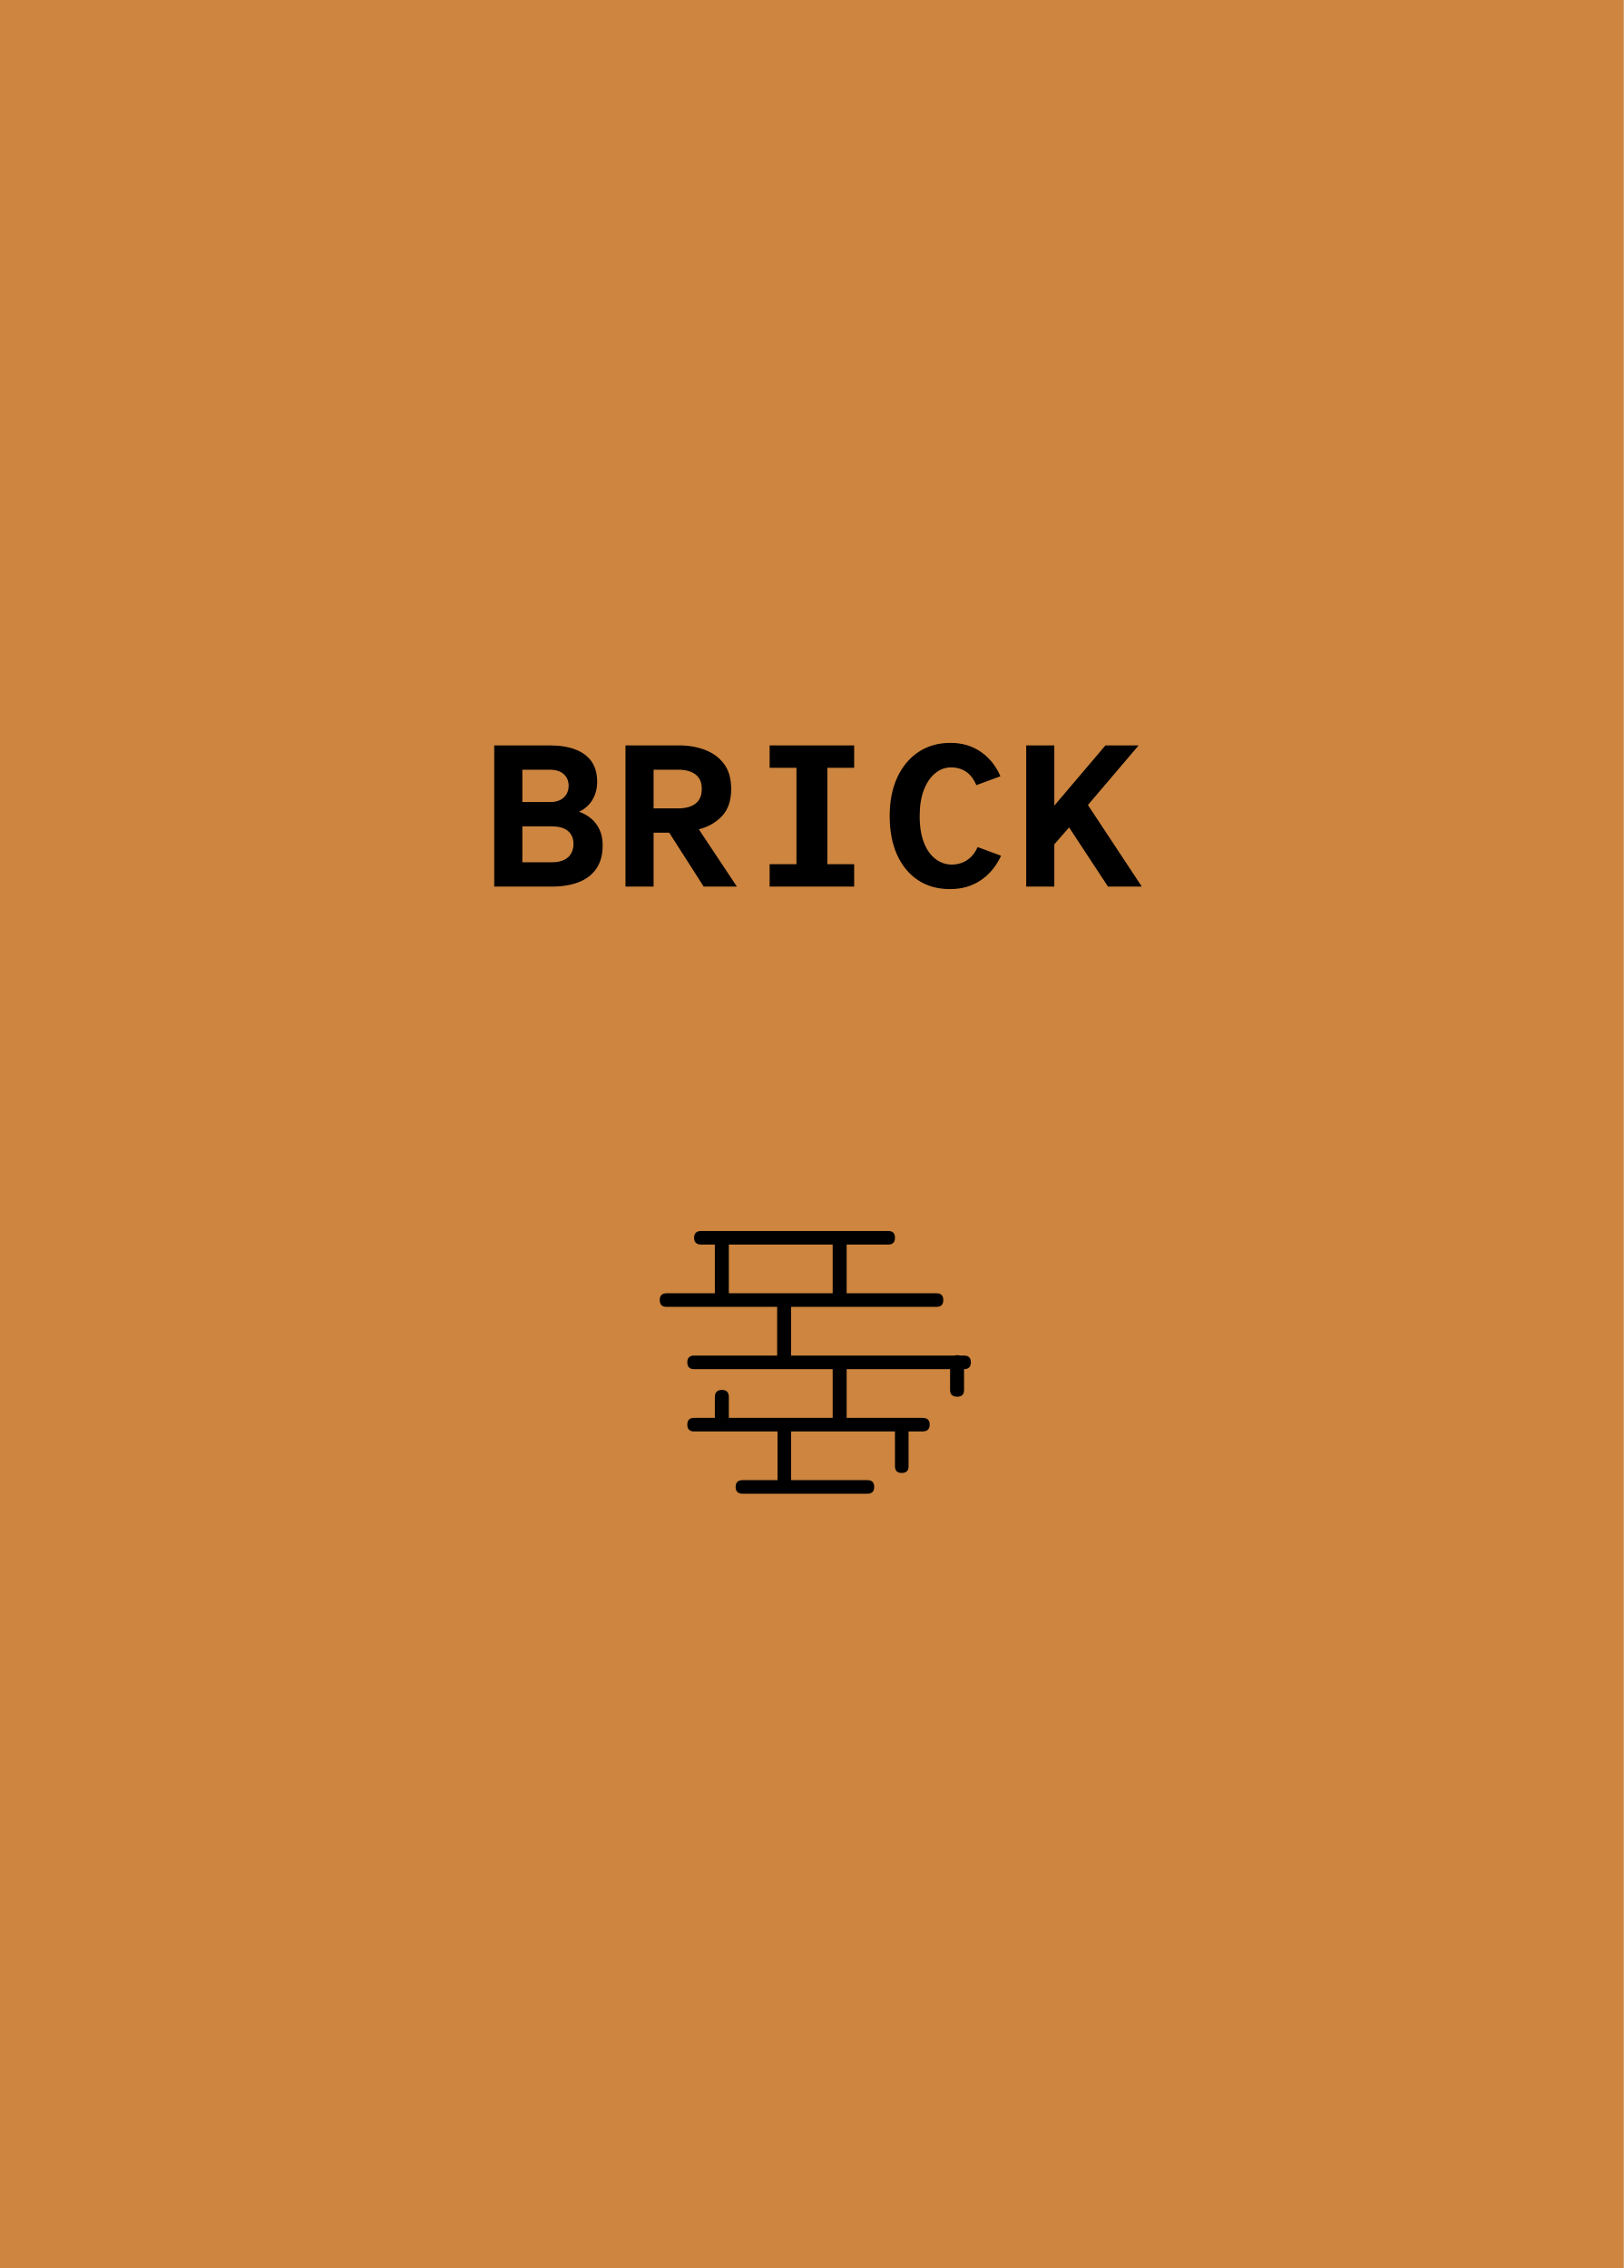
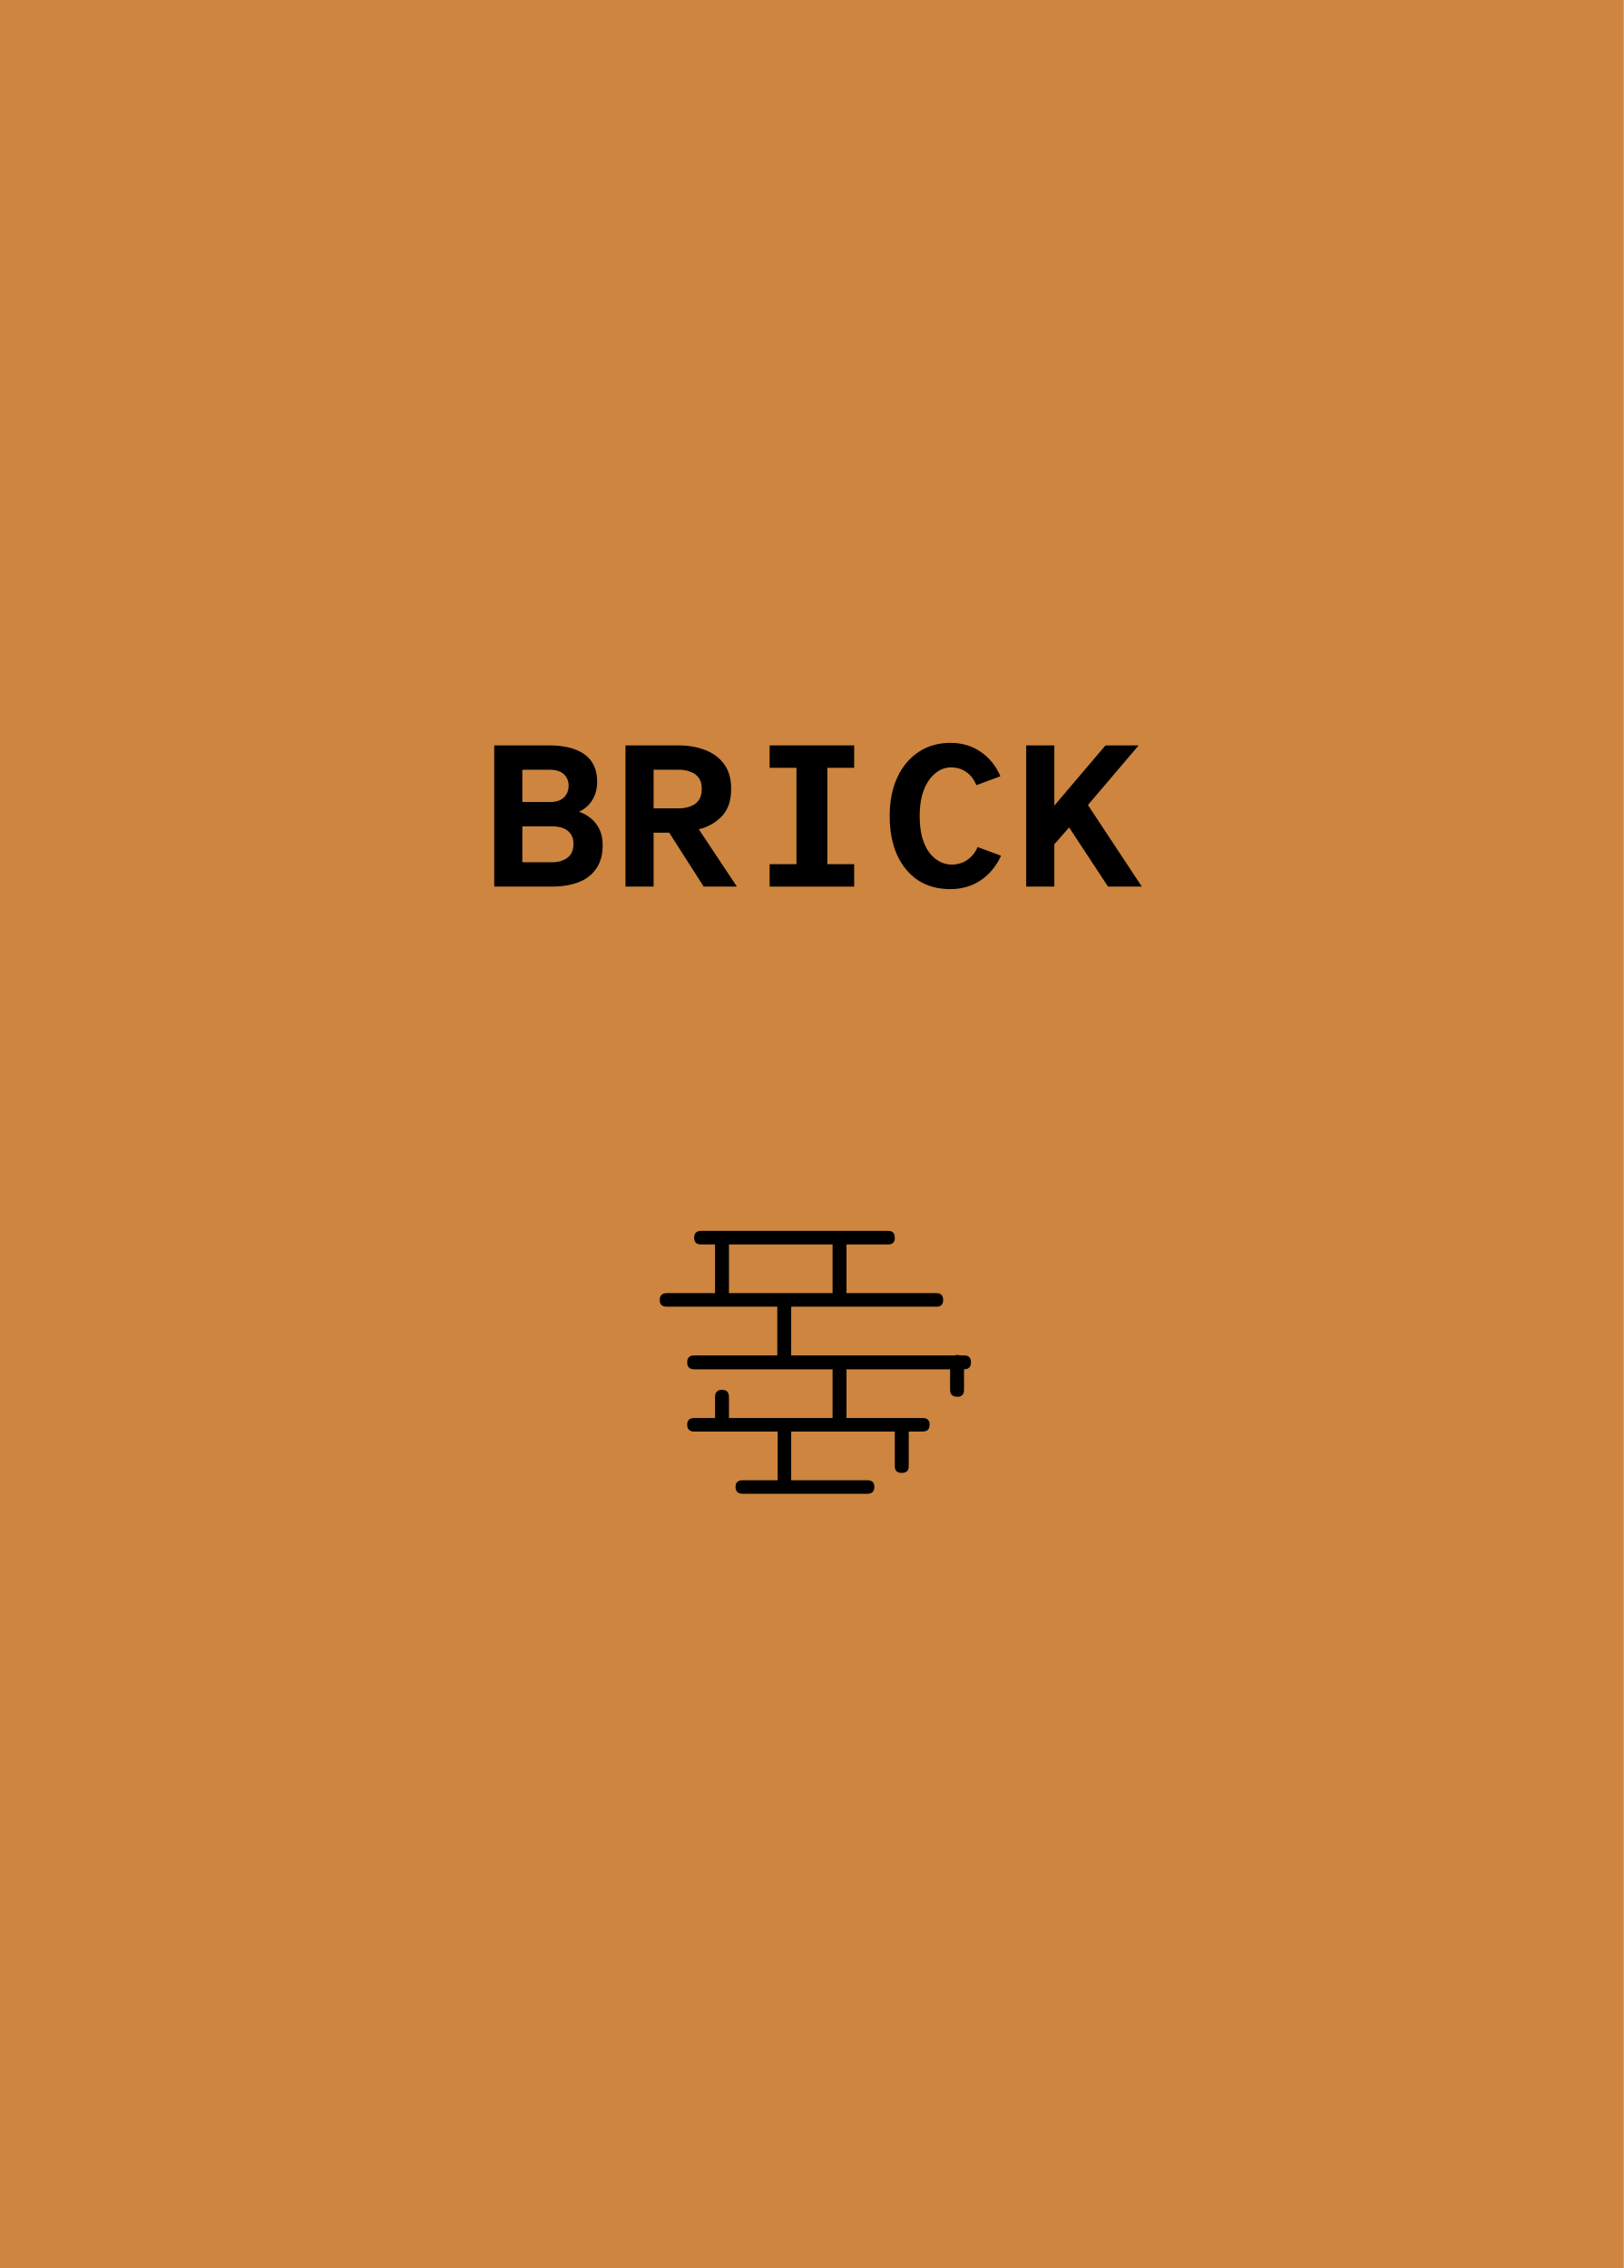
<svg xmlns="http://www.w3.org/2000/svg" width="63mm" height="88mm" viewBox="0 0 63 88">
  <rect width="63" height="88" fill="peru" />
-   <path d="M21.414 34.400L19.175 34.400L19.175 28.922L21.316 28.922Q21.914 28.922 22.328 29.082Q22.742 29.242 22.956 29.554Q23.169 29.865 23.169 30.341L23.169 30.341Q23.169 30.595 23.087 30.821Q23.005 31.046 22.849 31.218Q22.693 31.391 22.464 31.497L22.464 31.497Q22.710 31.579 22.919 31.747Q23.128 31.915 23.255 32.178Q23.382 32.440 23.382 32.801L23.382 32.801Q23.382 33.342 23.140 33.699Q22.898 34.056 22.455 34.228Q22.013 34.400 21.414 34.400L21.414 34.400ZM20.266 32.063L20.266 33.457L21.406 33.457Q21.685 33.457 21.873 33.371Q22.062 33.285 22.156 33.121Q22.250 32.957 22.250 32.744L22.250 32.744Q22.250 32.424 22.037 32.243Q21.824 32.063 21.398 32.063L21.398 32.063L20.266 32.063ZM20.266 29.865L20.266 31.120L21.340 31.120Q21.685 31.120 21.873 30.944Q22.062 30.767 22.062 30.489L22.062 30.489Q22.062 30.210 21.873 30.038Q21.685 29.865 21.324 29.865L21.324 29.865L20.266 29.865ZM25.358 34.400L24.268 34.400L24.268 28.922L26.342 28.922Q26.900 28.922 27.359 29.099Q27.818 29.275 28.093 29.644Q28.368 30.013 28.368 30.612L28.368 30.612Q28.368 31.284 28.015 31.661Q27.662 32.038 27.113 32.178L27.113 32.178L28.589 34.400L27.302 34.400L25.965 32.309L25.358 32.309L25.358 34.400ZM25.358 29.865L25.358 31.366L26.326 31.366Q26.588 31.366 26.793 31.288Q26.998 31.210 27.113 31.046Q27.228 30.882 27.228 30.612L27.228 30.612Q27.228 30.341 27.113 30.181Q26.998 30.021 26.793 29.943Q26.588 29.865 26.326 29.865L26.326 29.865L25.358 29.865ZM33.140 34.400L29.860 34.400L29.860 33.531L30.901 33.531L30.901 29.792L29.860 29.792L29.860 28.922L33.140 28.922L33.140 29.792L32.099 29.792L32.099 33.531L33.140 33.531L33.140 34.400ZM36.863 34.498L36.863 34.498Q36.141 34.498 35.616 34.150Q35.092 33.801 34.805 33.166Q34.518 32.530 34.518 31.661L34.518 31.661Q34.518 30.800 34.813 30.165Q35.108 29.529 35.637 29.177Q36.166 28.824 36.879 28.824L36.879 28.824Q37.543 28.824 38.048 29.168Q38.552 29.513 38.814 30.120L38.814 30.120L37.880 30.464Q37.732 30.111 37.482 29.943Q37.232 29.775 36.904 29.775L36.904 29.775Q36.559 29.775 36.285 30.001Q36.010 30.226 35.846 30.644Q35.682 31.063 35.682 31.661L35.682 31.661Q35.682 32.276 35.846 32.694Q36.010 33.113 36.297 33.330Q36.584 33.547 36.937 33.547L36.937 33.547Q37.117 33.547 37.306 33.482Q37.494 33.416 37.658 33.264Q37.822 33.113 37.929 32.867L37.929 32.867L38.839 33.203Q38.560 33.810 38.052 34.154Q37.543 34.498 36.863 34.498ZM40.905 34.400L39.815 34.400L39.815 28.922L40.905 28.922L40.905 31.259L42.890 28.922L44.177 28.922L42.209 31.235L44.300 34.400L42.988 34.400L41.479 32.104L40.905 32.760L40.905 34.400Z" fill="black" />
-   <path d="M30.152 50.443L30.152 52.860Q30.152 53.124 30.431 53.124L30.431 53.124Q30.694 53.124 30.694 52.860L30.694 52.860L30.694 50.443Q30.694 50.180 30.431 50.180L30.431 50.180Q30.152 50.180 30.152 50.443L30.152 50.443ZM25.860 50.707L36.334 50.707Q36.598 50.707 36.598 50.443L36.598 50.443Q36.598 50.180 36.334 50.180L36.334 50.180L25.860 50.180Q25.597 50.180 25.597 50.443L25.597 50.443Q25.597 50.707 25.860 50.707L25.860 50.707ZM32.848 50.443L32.848 48.290Q32.848 48.026 32.569 48.026L32.569 48.026Q32.306 48.026 32.306 48.290L32.306 48.290L32.306 50.443Q32.306 50.707 32.569 50.707L32.569 50.707Q32.848 50.707 32.848 50.443L32.848 50.443ZM26.930 53.124L37.403 53.124Q37.667 53.124 37.667 52.860L37.667 52.860Q37.667 52.597 37.403 52.597L37.403 52.597L26.930 52.597Q26.666 52.597 26.666 52.860L26.666 52.860Q26.666 53.124 26.930 53.124L26.930 53.124ZM32.306 52.860L32.306 55.277Q32.306 55.541 32.584 55.541L32.584 55.541Q32.848 55.541 32.848 55.277L32.848 55.277L32.848 52.860Q32.848 52.597 32.584 52.597L32.584 52.597Q32.306 52.597 32.306 52.860L32.306 52.860ZM26.930 55.541L35.792 55.541Q36.070 55.541 36.070 55.277L36.070 55.277Q36.070 55.014 35.792 55.014L35.792 55.014L26.930 55.014Q26.666 55.014 26.666 55.277L26.666 55.277Q26.666 55.541 26.930 55.541L26.930 55.541ZM30.167 55.277L30.167 57.431Q30.167 57.694 30.431 57.694L30.431 57.694Q30.694 57.694 30.694 57.431L30.694 57.431L30.694 55.277Q30.694 55.014 30.431 55.014L30.431 55.014Q30.167 55.014 30.167 55.277L30.167 55.277ZM27.208 48.290L34.459 48.290Q34.723 48.290 34.723 48.026L34.723 48.026Q34.723 47.763 34.459 47.763L34.459 47.763L27.208 47.763Q26.930 47.763 26.930 48.026L26.930 48.026Q26.930 48.290 27.208 48.290L27.208 48.290ZM28.277 50.443L28.277 48.026Q28.277 47.763 27.999 47.763L27.999 47.763Q27.735 47.763 27.735 48.026L27.735 48.026L27.735 50.443Q27.735 50.707 27.999 50.707L27.999 50.707Q28.277 50.707 28.277 50.443L28.277 50.443ZM27.735 54.208L27.735 55.277Q27.735 55.541 28.014 55.541L28.014 55.541Q28.277 55.541 28.277 55.277L28.277 55.277L28.277 54.208Q28.277 53.930 28.014 53.930L28.014 53.930Q27.735 53.930 27.735 54.208L27.735 54.208ZM30.152 50.443L30.152 52.860Q30.152 53.124 30.431 53.124L30.431 53.124Q30.694 53.124 30.694 52.860L30.694 52.860L30.694 50.443Q30.694 50.180 30.431 50.180L30.431 50.180Q30.152 50.180 30.152 50.443L30.152 50.443ZM35.250 56.889L35.250 55.541Q35.250 55.277 34.986 55.277L34.986 55.277Q34.723 55.277 34.723 55.541L34.723 55.541L34.723 56.889Q34.723 57.152 34.986 57.152L34.986 57.152Q35.250 57.152 35.250 56.889L35.250 56.889ZM28.819 57.958L33.653 57.958Q33.917 57.958 33.917 57.694L33.917 57.694Q33.917 57.431 33.653 57.431L33.653 57.431L28.819 57.431Q28.541 57.431 28.541 57.694L28.541 57.694Q28.541 57.958 28.819 57.958L28.819 57.958ZM36.861 52.860L36.861 53.930Q36.861 54.193 37.140 54.193L37.140 54.193Q37.403 54.193 37.403 53.930L37.403 53.930L37.403 52.860Q37.403 52.582 37.140 52.582L37.140 52.582Q36.861 52.582 36.861 52.860L36.861 52.860Z" fill="black" />
+   <g fill="black">
+     <use href="#glyph0" transform="translate(18.544 34.4) scale(8.2)" />
+     <use href="#glyph1" transform="translate(23.7264 34.4) scale(8.2)" />
+     <use href="#glyph2" transform="translate(28.9088 34.4) scale(8.2)" />
+     <use href="#glyph3" transform="translate(34.0912 34.4) scale(8.2)" />
+     <use href="#glyph4" transform="translate(39.2736 34.4) scale(8.2)" />
+   </g>
+   <g fill="black">
+     <use href="#glyph5" transform="translate(21.83203 58.5) scale(15)" />
+   </g>
+   <defs>
+     <path id="glyph0" d="M0.35 0L0.077 0L0.077-0.668L0.338-0.668Q0.411-0.668 0.462-0.648Q0.512-0.629 0.538-0.591Q0.564-0.553 0.564-0.495L0.564-0.495Q0.564-0.464 0.554-0.436Q0.544-0.409 0.525-0.388Q0.506-0.367 0.478-0.354L0.478-0.354Q0.508-0.344 0.533-0.324Q0.559-0.303 0.575-0.271Q0.59-0.239 0.59-0.195L0.59-0.195Q0.59-0.129 0.56-0.086Q0.531-0.042 0.477-0.021Q0.423 0 0.35 0L0.35 0ZM0.21-0.285L0.21-0.115L0.349-0.115Q0.383-0.115 0.406-0.126Q0.429-0.136 0.441-0.156Q0.452-0.176 0.452-0.202L0.452-0.202Q0.452-0.241 0.426-0.263Q0.4-0.285 0.348-0.285L0.348-0.285L0.21-0.285ZM0.21-0.553L0.21-0.4L0.341-0.4Q0.383-0.4 0.406-0.421Q0.429-0.443 0.429-0.477L0.429-0.477Q0.429-0.511 0.406-0.532Q0.383-0.553 0.339-0.553L0.339-0.553L0.21-0.553Z" />
+     <path id="glyph1" d="M0.199 0L0.066 0L0.066-0.668L0.319-0.668Q0.387-0.668 0.443-0.646Q0.499-0.625 0.532-0.58Q0.566-0.535 0.566-0.462L0.566-0.462Q0.566-0.38 0.523-0.334Q0.48-0.288 0.413-0.271L0.413-0.271L0.593 0L0.436 0L0.273-0.255L0.199-0.255L0.199 0ZM0.199-0.553L0.199-0.37L0.317-0.37Q0.349-0.37 0.374-0.38Q0.399-0.389 0.413-0.409Q0.427-0.429 0.427-0.462L0.427-0.462Q0.427-0.495 0.413-0.514Q0.399-0.534 0.374-0.543Q0.349-0.553 0.317-0.553L0.317-0.553L0.199-0.553Z" />
+     <path id="glyph2" d="M0.516 0L0.116 0L0.116-0.106L0.243-0.106L0.243-0.562L0.116-0.562L0.116-0.668L0.516-0.668L0.516-0.562L0.389-0.562L0.389-0.106L0.516-0.106L0.516 0Z" />
+     <path id="glyph3" d="M0.338 0.012L0.338 0.012Q0.25 0.012 0.186-0.03Q0.122-0.073 0.087-0.15Q0.052-0.228 0.052-0.334L0.052-0.334Q0.052-0.439 0.088-0.516Q0.124-0.594 0.189-0.637Q0.253-0.68 0.34-0.68L0.34-0.68Q0.421-0.68 0.482-0.638Q0.544-0.596 0.576-0.522L0.576-0.522L0.462-0.48Q0.444-0.523 0.413-0.543Q0.383-0.564 0.343-0.564L0.343-0.564Q0.301-0.564 0.268-0.536Q0.234-0.509 0.214-0.458Q0.194-0.407 0.194-0.334L0.194-0.334Q0.194-0.259 0.214-0.208Q0.234-0.157 0.269-0.131Q0.304-0.104 0.347-0.104L0.347-0.104Q0.369-0.104 0.392-0.112Q0.415-0.12 0.435-0.139Q0.455-0.157 0.468-0.187L0.468-0.187L0.579-0.146Q0.545-0.072 0.483-0.03Q0.421 0.012 0.338 0.012Z" />
+     <path id="glyph4" d="M0.199 0L0.066 0L0.066-0.668L0.199-0.668L0.199-0.383L0.441-0.668L0.598-0.668L0.358-0.386L0.613 0L0.453 0L0.269-0.28L0.199-0.2L0.199 0Z" />
+     <path id="glyph5" d="M0.555-0.537L0.555-0.376Q0.555-0.358 0.573-0.358L0.573-0.358Q0.591-0.358 0.591-0.376L0.591-0.376L0.591-0.537Q0.591-0.555 0.573-0.555L0.573-0.555Q0.555-0.555 0.555-0.537L0.555-0.537ZM0.269-0.52L0.967-0.52Q0.984-0.52 0.984-0.537L0.984-0.537Q0.984-0.555 0.967-0.555L0.967-0.555L0.269-0.555Q0.251-0.555 0.251-0.537L0.251-0.537Q0.251-0.52 0.269-0.52L0.269-0.52ZM0.734-0.537L0.734-0.681Q0.734-0.698 0.716-0.698L0.716-0.698Q0.698-0.698 0.698-0.681L0.698-0.681L0.698-0.537Q0.698-0.52 0.716-0.52L0.716-0.52Q0.734-0.52 0.734-0.537L0.734-0.537ZM0.34-0.358L1.038-0.358Q1.056-0.358 1.056-0.376L1.056-0.376Q1.056-0.394 1.038-0.394L1.038-0.394L0.34-0.394Q0.322-0.394 0.322-0.376L0.322-0.376Q0.322-0.358 0.34-0.358L0.34-0.358ZM0.698-0.376L0.698-0.215Q0.698-0.197 0.717-0.197L0.717-0.197Q0.734-0.197 0.734-0.215L0.734-0.215L0.734-0.376Q0.734-0.394 0.717-0.394L0.717-0.394Q0.698-0.394 0.698-0.376L0.698-0.376ZM0.34-0.197L0.931-0.197Q0.949-0.197 0.949-0.215L0.949-0.215Q0.949-0.232 0.931-0.232L0.931-0.232L0.34-0.232Q0.322-0.232 0.322-0.215L0.322-0.215Q0.322-0.197 0.34-0.197L0.34-0.197ZM0.556-0.215L0.556-0.071Q0.556-0.054 0.573-0.054L0.573-0.054Q0.591-0.054 0.591-0.071L0.591-0.071L0.591-0.215Q0.591-0.232 0.573-0.232L0.573-0.232Q0.556-0.232 0.556-0.215L0.556-0.215ZM0.358-0.681L0.842-0.681Q0.859-0.681 0.859-0.698L0.859-0.698Q0.859-0.716 0.842-0.716L0.842-0.716L0.358-0.716Q0.34-0.716 0.34-0.698L0.34-0.698Q0.34-0.681 0.358-0.681L0.358-0.681ZM0.43-0.537L0.43-0.698Q0.43-0.716 0.411-0.716L0.411-0.716Q0.394-0.716 0.394-0.698L0.394-0.698L0.394-0.537Q0.394-0.52 0.411-0.52L0.411-0.52Q0.43-0.52 0.43-0.537L0.43-0.537ZM0.394-0.286L0.394-0.215Q0.394-0.197 0.412-0.197L0.412-0.197Q0.43-0.197 0.43-0.215L0.43-0.215L0.43-0.286Q0.43-0.305 0.412-0.305L0.412-0.305Q0.394-0.305 0.394-0.286L0.394-0.286ZM0.555-0.537L0.555-0.376Q0.555-0.358 0.573-0.358L0.573-0.358Q0.591-0.358 0.591-0.376L0.591-0.376L0.591-0.537Q0.591-0.555 0.573-0.555L0.573-0.555Q0.555-0.555 0.555-0.537L0.555-0.537ZM0.895-0.107L0.895-0.197Q0.895-0.215 0.877-0.215L0.877-0.215Q0.859-0.215 0.859-0.197L0.859-0.197L0.859-0.107Q0.859-0.09 0.877-0.09L0.877-0.09Q0.895-0.09 0.895-0.107L0.895-0.107ZM0.466-0.036L0.788-0.036Q0.806-0.036 0.806-0.054L0.806-0.054Q0.806-0.071 0.788-0.071L0.788-0.071L0.466-0.071Q0.447-0.071 0.447-0.054L0.447-0.054Q0.447-0.036 0.466-0.036L0.466-0.036ZM1.002-0.376L1.002-0.305Q1.002-0.287 1.021-0.287L1.021-0.287Q1.038-0.287 1.038-0.305L1.038-0.305L1.038-0.376Q1.038-0.395 1.021-0.395L1.021-0.395Q1.002-0.395 1.002-0.376L1.002-0.376Z" />
+   </defs>
</svg>
